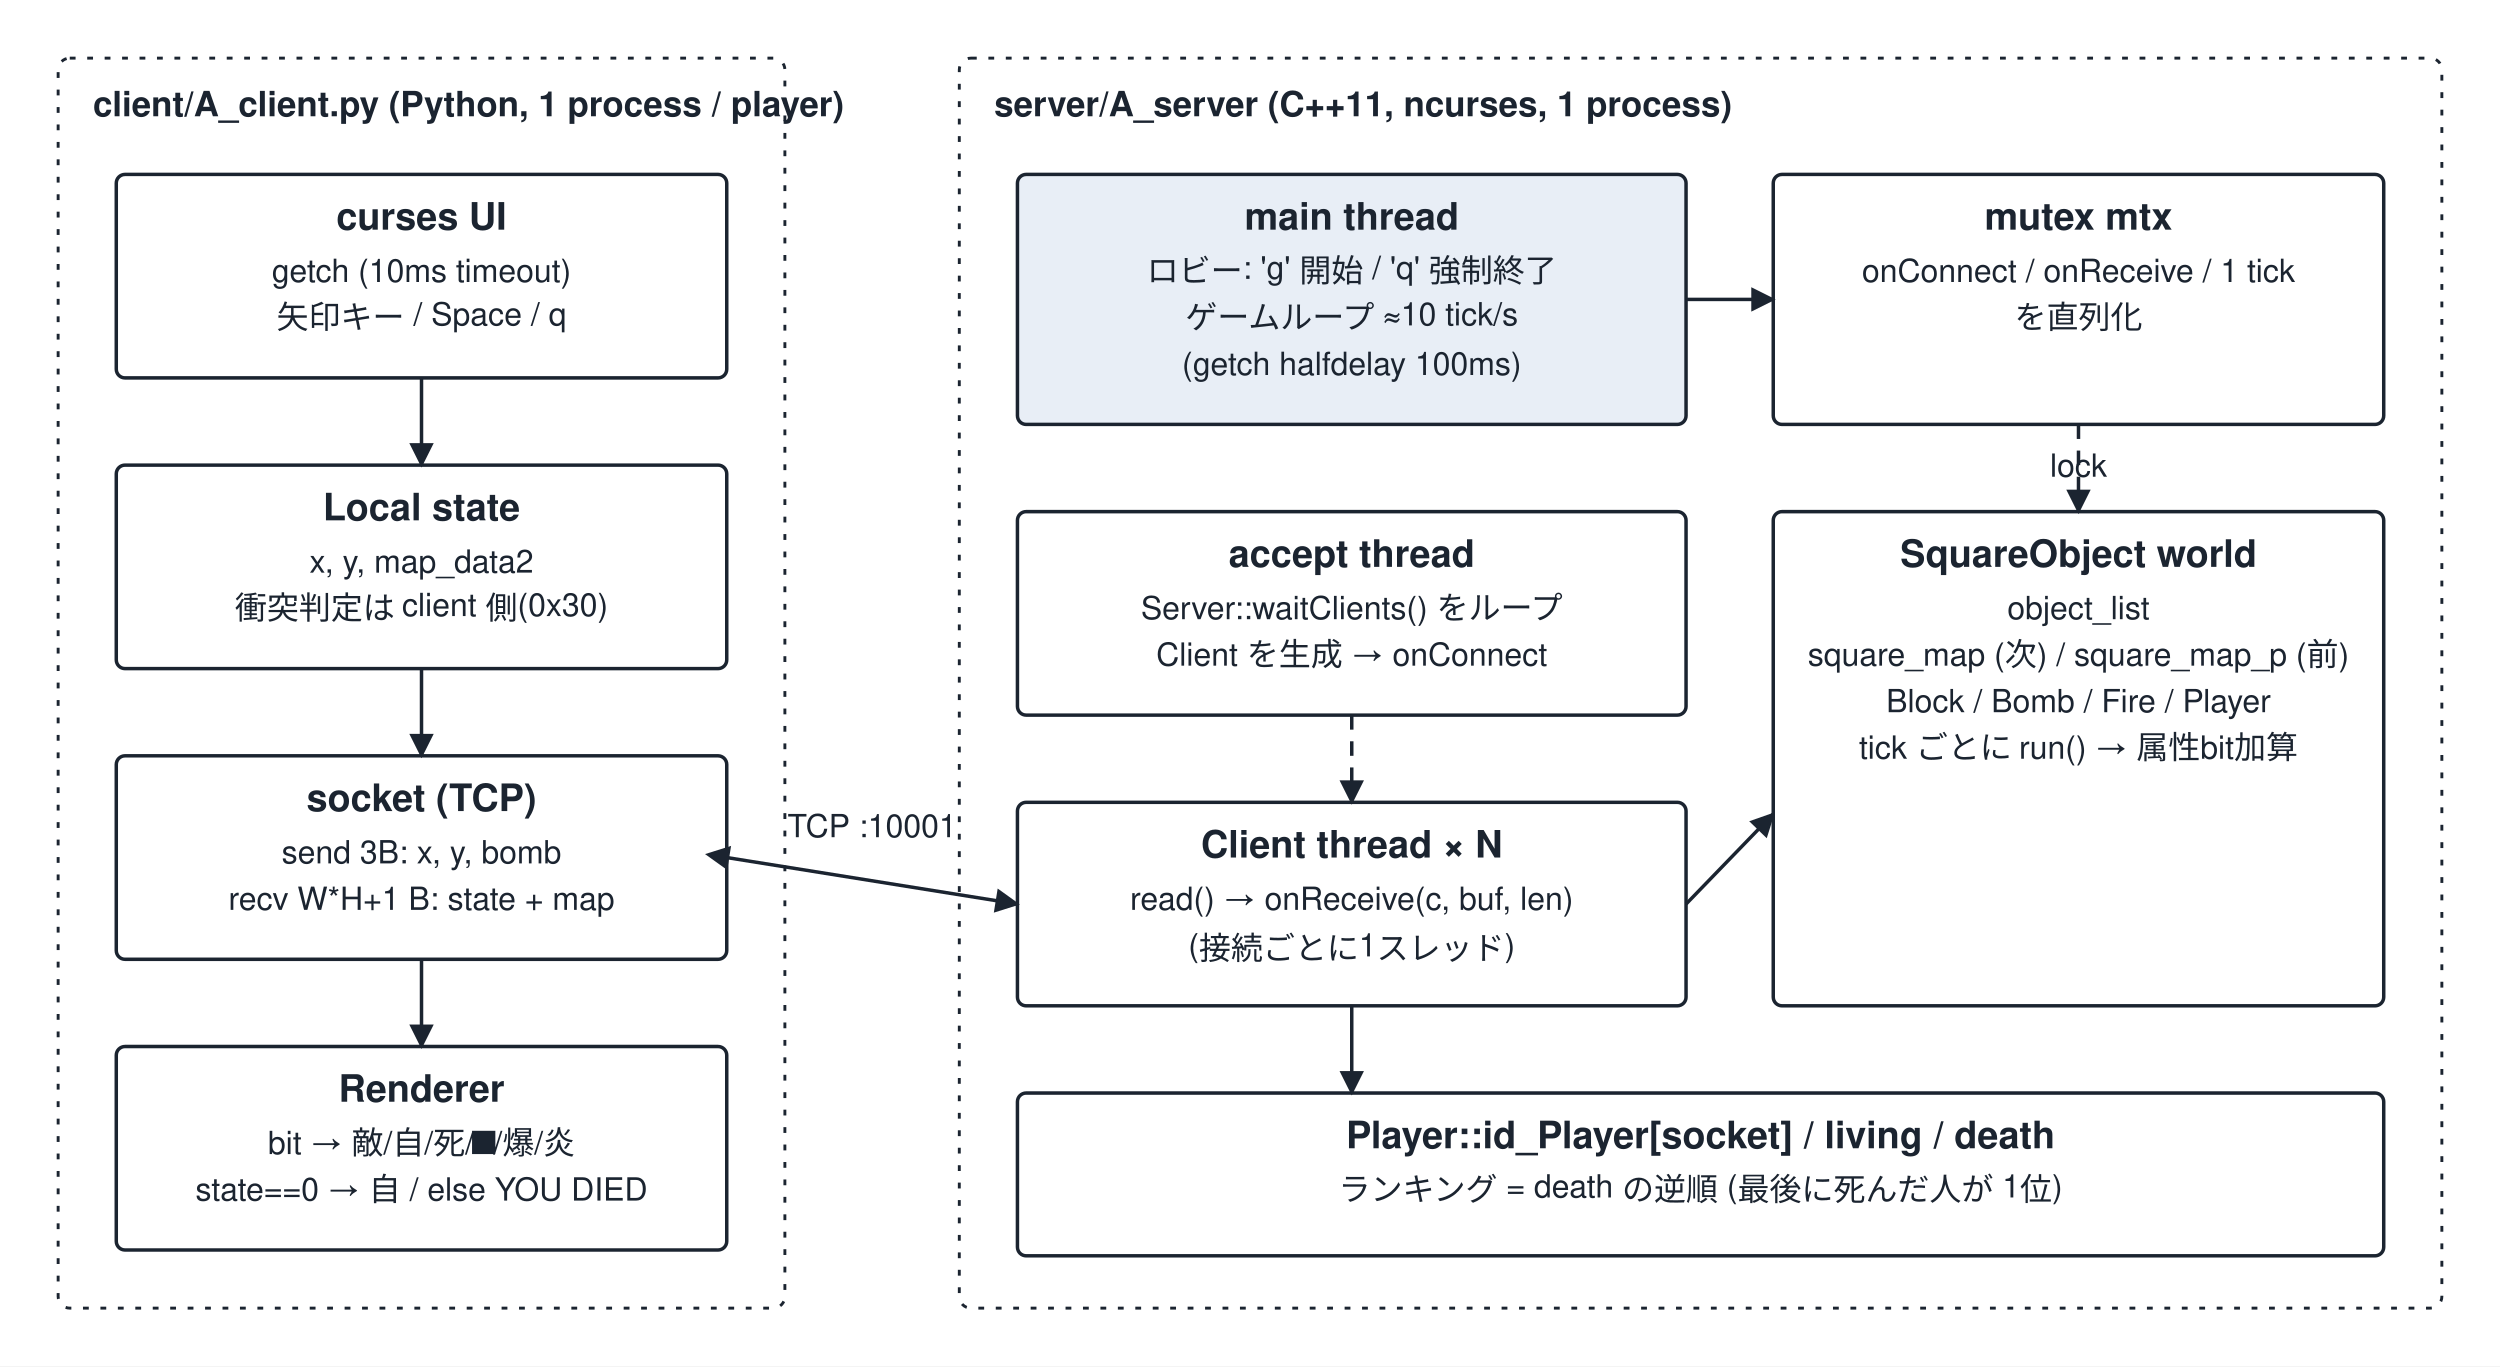
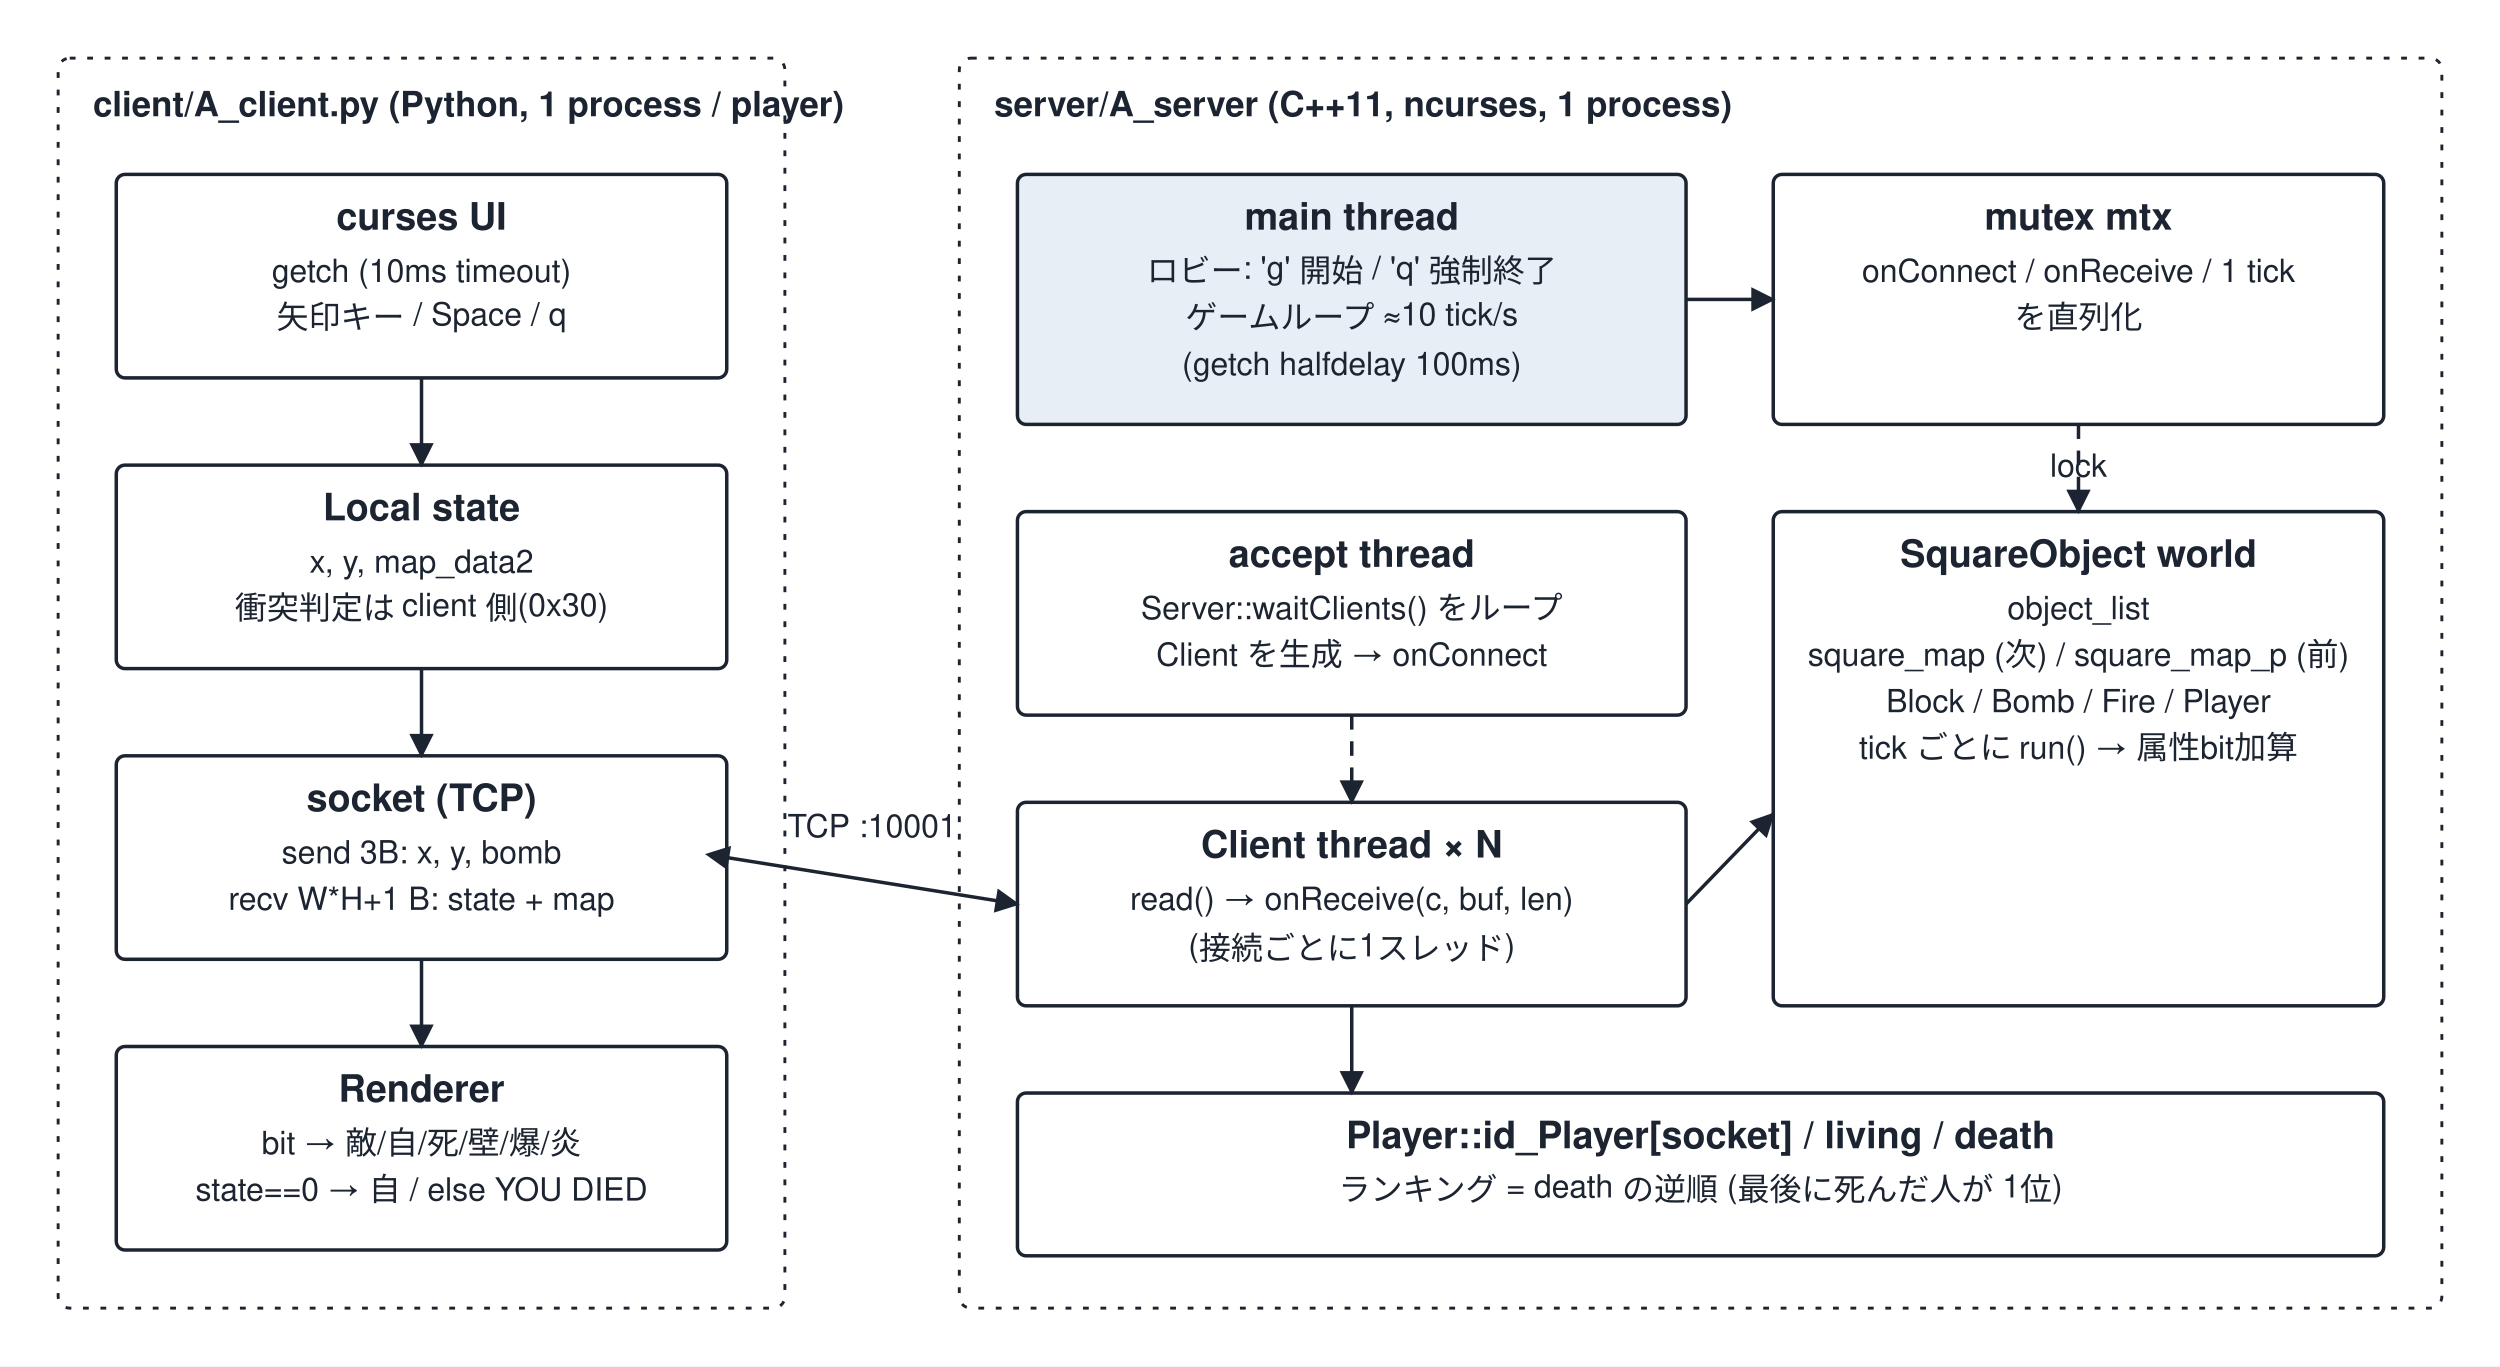
<svg xmlns="http://www.w3.org/2000/svg" viewBox="0 0 860 470" width="860" font-family="Helvetica, Arial, 'Hiragino Sans', sans-serif" color="#1b2430">
  <rect width="860" height="470" fill="#ffffff" />
  <g fill="#1b2430">
    <defs>
      <marker id="a" viewBox="0 0 10 10" refX="9" refY="5" markerWidth="7" markerHeight="7" orient="auto">
        <polygon points="0,0 10,5 0,10" fill="#1b2430" />
      </marker>
      <marker id="as" viewBox="0 0 10 10" refX="1" refY="5" markerWidth="7" markerHeight="7" orient="auto-start-reverse">
        <polygon points="0,0 10,5 0,10" fill="#1b2430" />
      </marker>
    </defs>
    <rect x="20" y="20" width="250" height="430" rx="4" fill="none" stroke="#1b2430" stroke-dasharray="2 4" />
    <text x="32" y="40" text-anchor="start" font-size="12" font-weight="600">client/A_client.py  (Python, 1 process / player)</text>
    <rect x="40" y="60" width="210" height="70" rx="3" fill="none" stroke="#1b2430" stroke-width="1.2" />
    <text x="145.0" y="79" text-anchor="middle" font-size="13" font-weight="600">curses UI</text>
    <text x="145.0" y="97" text-anchor="middle" font-size="11" font-weight="400">getch (10ms timeout)</text>
    <text x="145.0" y="113" text-anchor="middle" font-size="11" font-weight="400">矢印キー / Space / q</text>
    <rect x="40" y="160" width="210" height="70" rx="3" fill="none" stroke="#1b2430" stroke-width="1.2" />
    <text x="145.0" y="179" text-anchor="middle" font-size="13" font-weight="600">Local state</text>
    <text x="145.0" y="197" text-anchor="middle" font-size="11" font-weight="400">x, y, map_data2</text>
    <text x="145.0" y="213" text-anchor="middle" font-size="11" font-weight="400">衝突判定は client 側(0x30)</text>
    <rect x="40" y="260" width="210" height="70" rx="3" fill="none" stroke="#1b2430" stroke-width="1.2" />
    <text x="145.0" y="279" text-anchor="middle" font-size="13" font-weight="600">socket (TCP)</text>
    <text x="145.0" y="297" text-anchor="middle" font-size="11" font-weight="400">send 3B: x, y, bomb</text>
    <text x="145.0" y="313" text-anchor="middle" font-size="11" font-weight="400">recv W*H+1 B: state + map</text>
    <rect x="40" y="360" width="210" height="70" rx="3" fill="none" stroke="#1b2430" stroke-width="1.2" />
    <text x="145.0" y="379" text-anchor="middle" font-size="13" font-weight="600">Renderer</text>
-     <text x="145.0" y="397" text-anchor="middle" font-size="11" font-weight="400">bit → 敵/自/死/■/爆/炎</text>
+     <text x="145.0" y="397" text-anchor="middle" font-size="11" font-weight="400">bit → 敵/自/死/壁/爆/炎</text>
    <text x="145.0" y="413" text-anchor="middle" font-size="11" font-weight="400">state==0 → 自 / else YOU DIED</text>
    <line x1="145" y1="130" x2="145" y2="160" stroke="#1b2430" stroke-width="1.2" marker-end="url(#a)" />
    <line x1="145" y1="230" x2="145" y2="260" stroke="#1b2430" stroke-width="1.2" marker-end="url(#a)" />
    <line x1="145" y1="330" x2="145" y2="360" stroke="#1b2430" stroke-width="1.2" marker-end="url(#a)" />
    <rect x="330" y="20" width="510" height="430" rx="4" fill="none" stroke="#1b2430" stroke-dasharray="2 4" />
    <text x="342" y="40" text-anchor="start" font-size="12" font-weight="600">server/A_server  (C++11, ncurses, 1 process)</text>
    <rect x="350" y="60" width="230" height="86" rx="3" fill="#e8eef6" stroke="#1b2430" stroke-width="1.2" />
    <text x="465.0" y="79" text-anchor="middle" font-size="13" font-weight="600">main thread</text>
    <text x="465.0" y="97" text-anchor="middle" font-size="11" font-weight="400">ロビー: 'g' 開始 / 'q' 強制終了</text>
    <text x="465.0" y="113" text-anchor="middle" font-size="11" font-weight="400">ゲームループ ≈10 tick/s</text>
    <text x="465.0" y="129" text-anchor="middle" font-size="11" font-weight="400">(getch halfdelay 100ms)</text>
    <rect x="350" y="176" width="230" height="70" rx="3" fill="none" stroke="#1b2430" stroke-width="1.2" />
    <text x="465.0" y="195" text-anchor="middle" font-size="13" font-weight="600">accept thread</text>
    <text x="465.0" y="213" text-anchor="middle" font-size="11" font-weight="400">Server::waitClients() をループ</text>
    <text x="465.0" y="229" text-anchor="middle" font-size="11" font-weight="400">Client を生成 → onConnect</text>
    <rect x="350" y="276" width="230" height="70" rx="3" fill="none" stroke="#1b2430" stroke-width="1.2" />
    <text x="465.0" y="295" text-anchor="middle" font-size="13" font-weight="600">Client thread × N</text>
    <text x="465.0" y="313" text-anchor="middle" font-size="11" font-weight="400">read() → onReceive(c, buf, len)</text>
    <text x="465.0" y="329" text-anchor="middle" font-size="11" font-weight="400">(接続ごとに1スレッド)</text>
    <rect x="610" y="60" width="210" height="86" rx="3" fill="none" stroke="#1b2430" stroke-width="1.2" />
    <text x="715.0" y="79" text-anchor="middle" font-size="13" font-weight="600">mutex mtx</text>
    <text x="715.0" y="97" text-anchor="middle" font-size="11" font-weight="400">onConnect / onReceive / 1 tick</text>
    <text x="715.0" y="113" text-anchor="middle" font-size="11" font-weight="400">を直列化</text>
    <rect x="610" y="176" width="210" height="170" rx="3" fill="none" stroke="#1b2430" stroke-width="1.2" />
    <text x="715.0" y="195" text-anchor="middle" font-size="13" font-weight="600">SquareObject world</text>
    <text x="715.0" y="213" text-anchor="middle" font-size="11" font-weight="400">object_list</text>
    <text x="715.0" y="229" text-anchor="middle" font-size="11" font-weight="400">square_map (次) / square_map_p (前)</text>
    <text x="715.0" y="245" text-anchor="middle" font-size="11" font-weight="400">Block / Bomb / Fire / Player</text>
    <text x="715.0" y="261" text-anchor="middle" font-size="11" font-weight="400">tick ごとに run() → 属性bit加算</text>
    <rect x="350" y="376" width="470" height="56" rx="3" fill="none" stroke="#1b2430" stroke-width="1.2" />
    <text x="585.0" y="395" text-anchor="middle" font-size="13" font-weight="600">Player::id_Player[socket] / living / death</text>
    <text x="585.0" y="413" text-anchor="middle" font-size="11" font-weight="400">ランキング = death の逆順 (最後に死んだ人が 1位)</text>
    <line x1="250" y1="295" x2="350" y2="311" stroke="#1b2430" stroke-width="1.2" marker-end="url(#a)" marker-start="url(#as)" />
    <text x="300" y="288" text-anchor="middle" font-size="11" font-weight="400">TCP :10001</text>
    <line x1="580" y1="311" x2="610" y2="280" stroke="#1b2430" stroke-width="1.2" marker-end="url(#a)" />
    <line x1="580" y1="103" x2="610" y2="103" stroke="#1b2430" stroke-width="1.2" marker-end="url(#a)" />
    <line x1="465" y1="246" x2="465" y2="276" stroke="#1b2430" stroke-width="1.2" stroke-dasharray="5 4" marker-end="url(#a)" />
    <line x1="465" y1="346" x2="465" y2="376" stroke="#1b2430" stroke-width="1.2" marker-end="url(#a)" />
    <line x1="715" y1="146" x2="715" y2="176" stroke="#1b2430" stroke-width="1.2" stroke-dasharray="5 4" marker-end="url(#a)" />
    <text x="715" y="164" text-anchor="middle" font-size="11" font-weight="400">lock</text>
  </g>
</svg>
